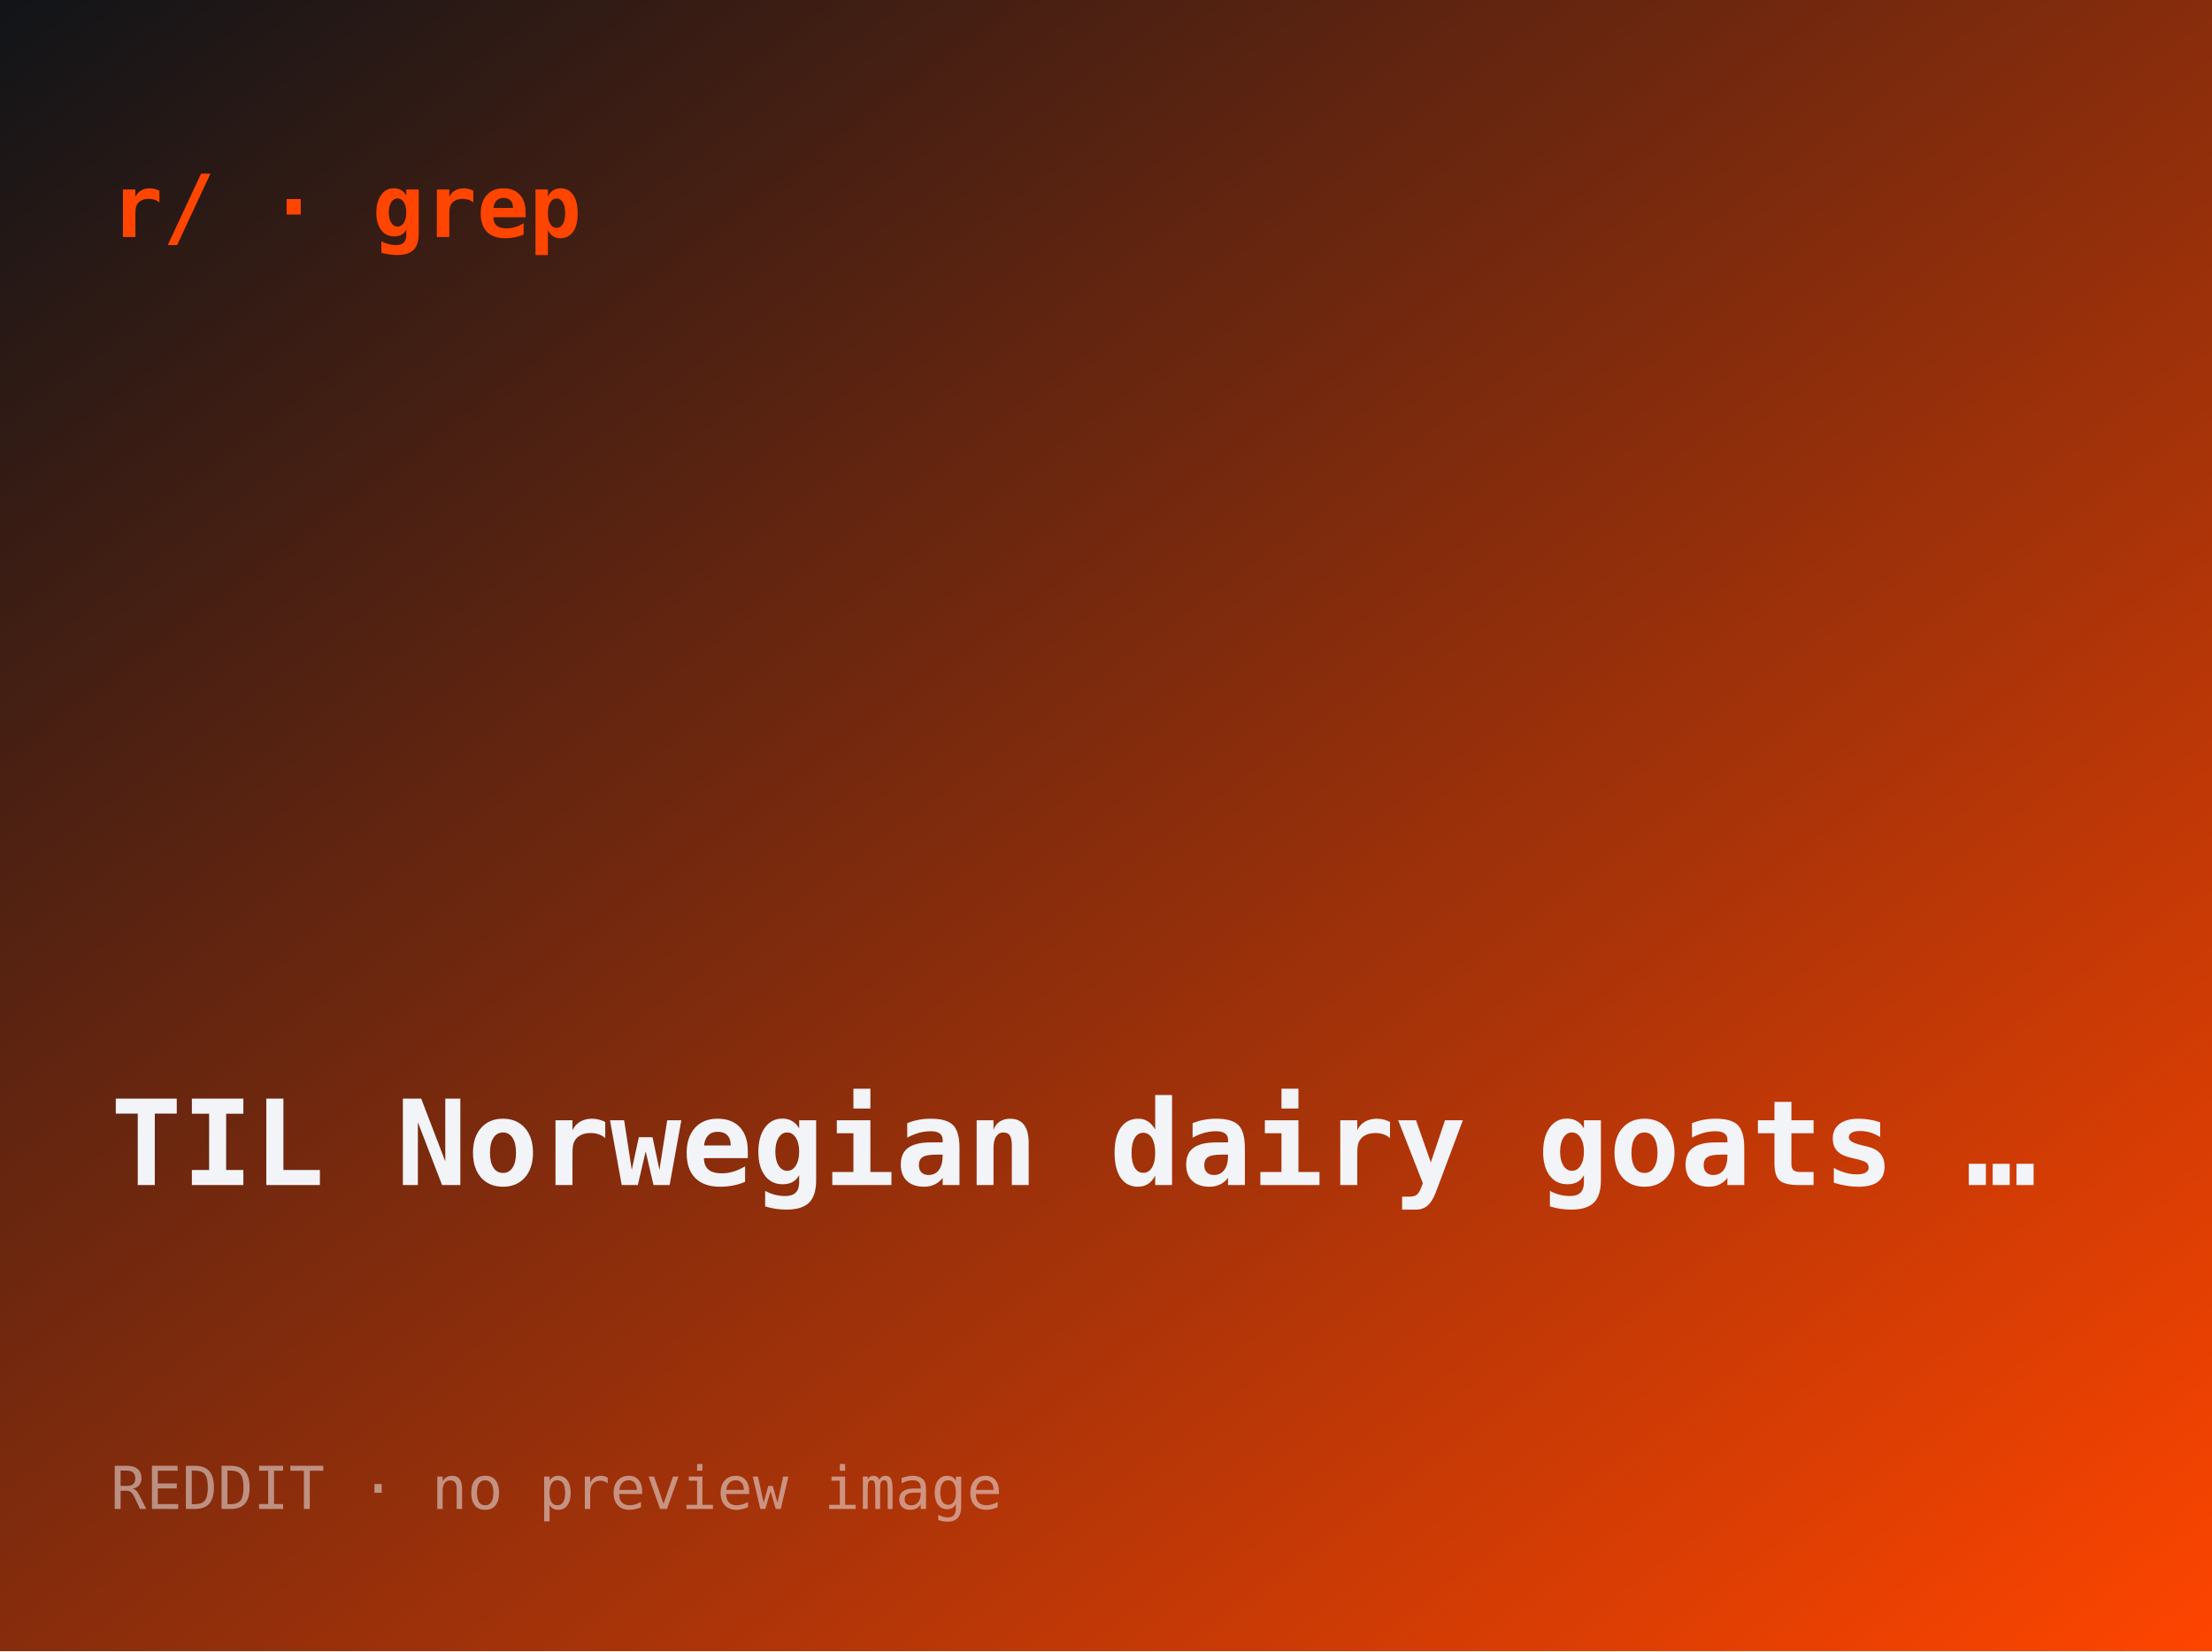
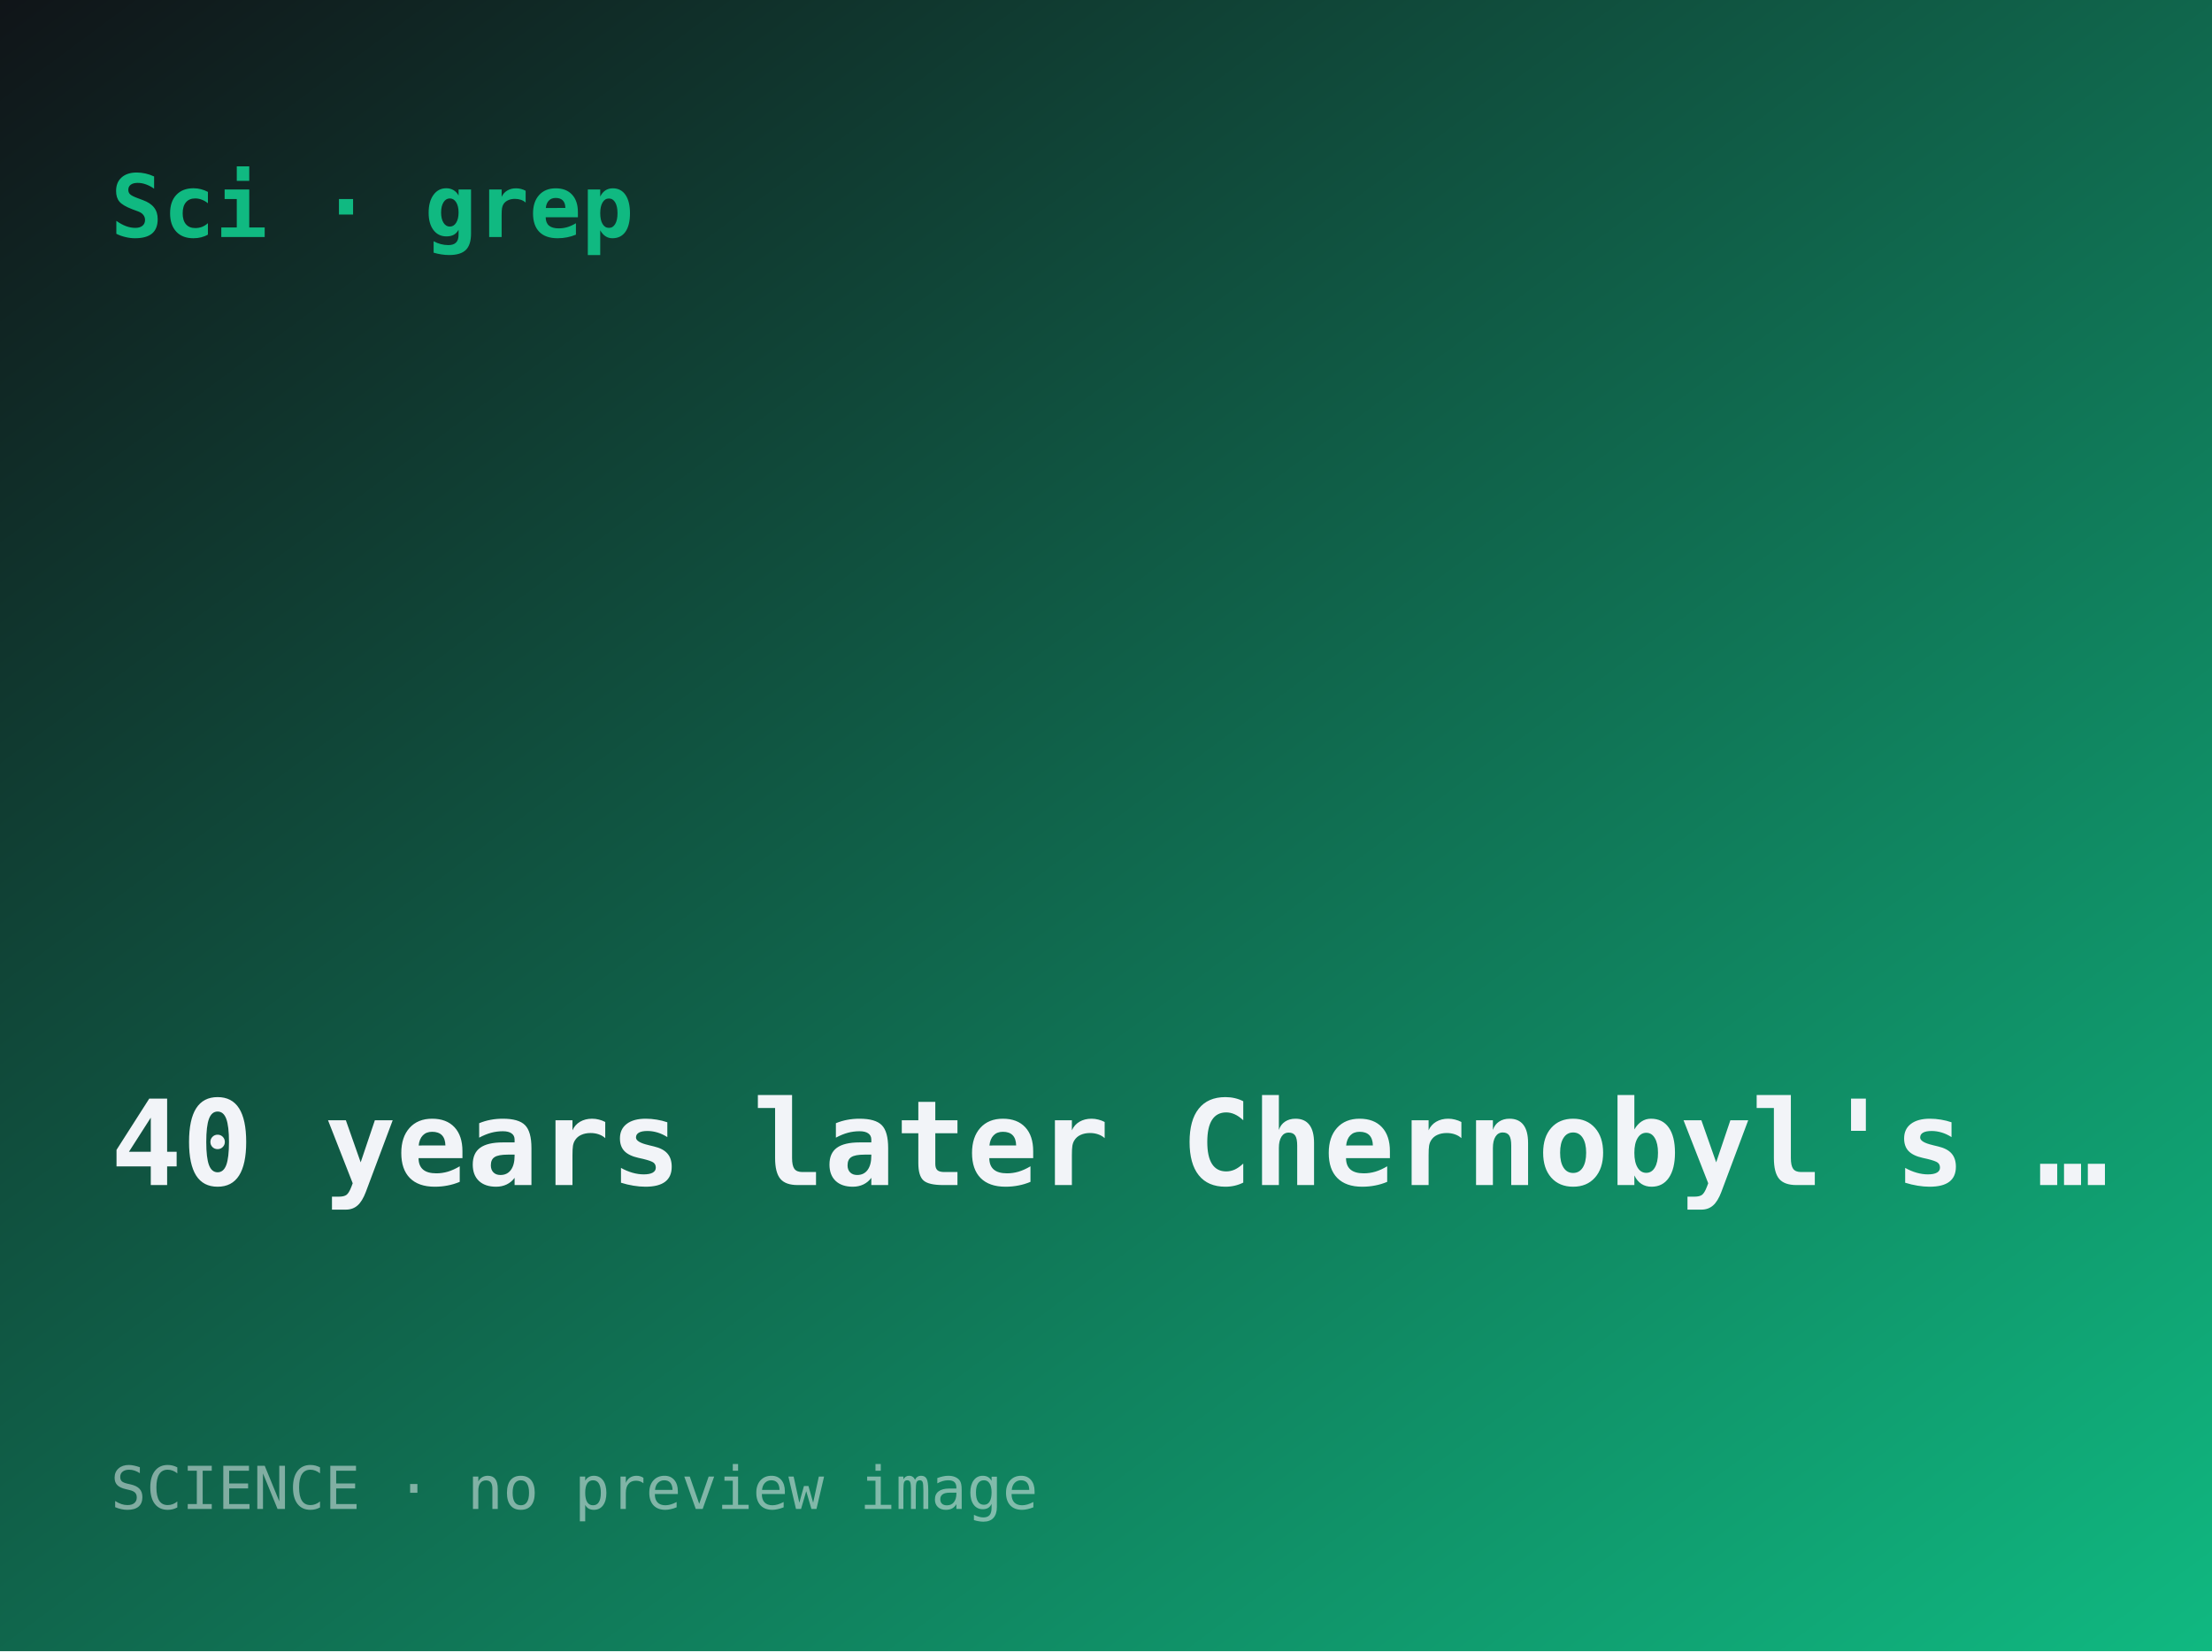
- <svg xmlns="http://www.w3.org/2000/svg" width="560" height="418" viewBox="0 0 560 418" role="img" aria-label="TIL Norwegian dairy goats are naturally born without prion protein — and immune ">
+ <svg xmlns="http://www.w3.org/2000/svg" width="560" height="418" viewBox="0 0 560 418" role="img" aria-label="40 years later, Chernobyl's nuclear fallout is not what scientists expected">
  <defs>
    <linearGradient id="g" x1="0" y1="0" x2="1" y2="1">
      <stop offset="0" stop-color="#101418" />
-       <stop offset="1" stop-color="#ff4500" />
+       <stop offset="1" stop-color="#10b981" />
    </linearGradient>
  </defs>
  <rect width="560" height="418" fill="url(#g)" />
-   <text x="28" y="60" font-family="ui-monospace,monospace" font-size="22" fill="#ff4500" font-weight="700">r/ · grep</text>
-   <text x="28" y="300" font-family="ui-monospace,monospace" font-size="30" fill="#f2f4f8" font-weight="600">TIL Norwegian dairy goats …</text>
-   <text x="28" y="382" font-family="ui-monospace,monospace" font-size="15" fill="rgba(242,244,248,.5)">REDDIT · no preview image</text>
+   <text x="28" y="60" font-family="ui-monospace,monospace" font-size="22" fill="#10b981" font-weight="700">Sci · grep</text>
+   <text x="28" y="300" font-family="ui-monospace,monospace" font-size="30" fill="#f2f4f8" font-weight="600">40 years later Chernobyl's …</text>
+   <text x="28" y="382" font-family="ui-monospace,monospace" font-size="15" fill="rgba(242,244,248,.5)">SCIENCE · no preview image</text>
</svg>
